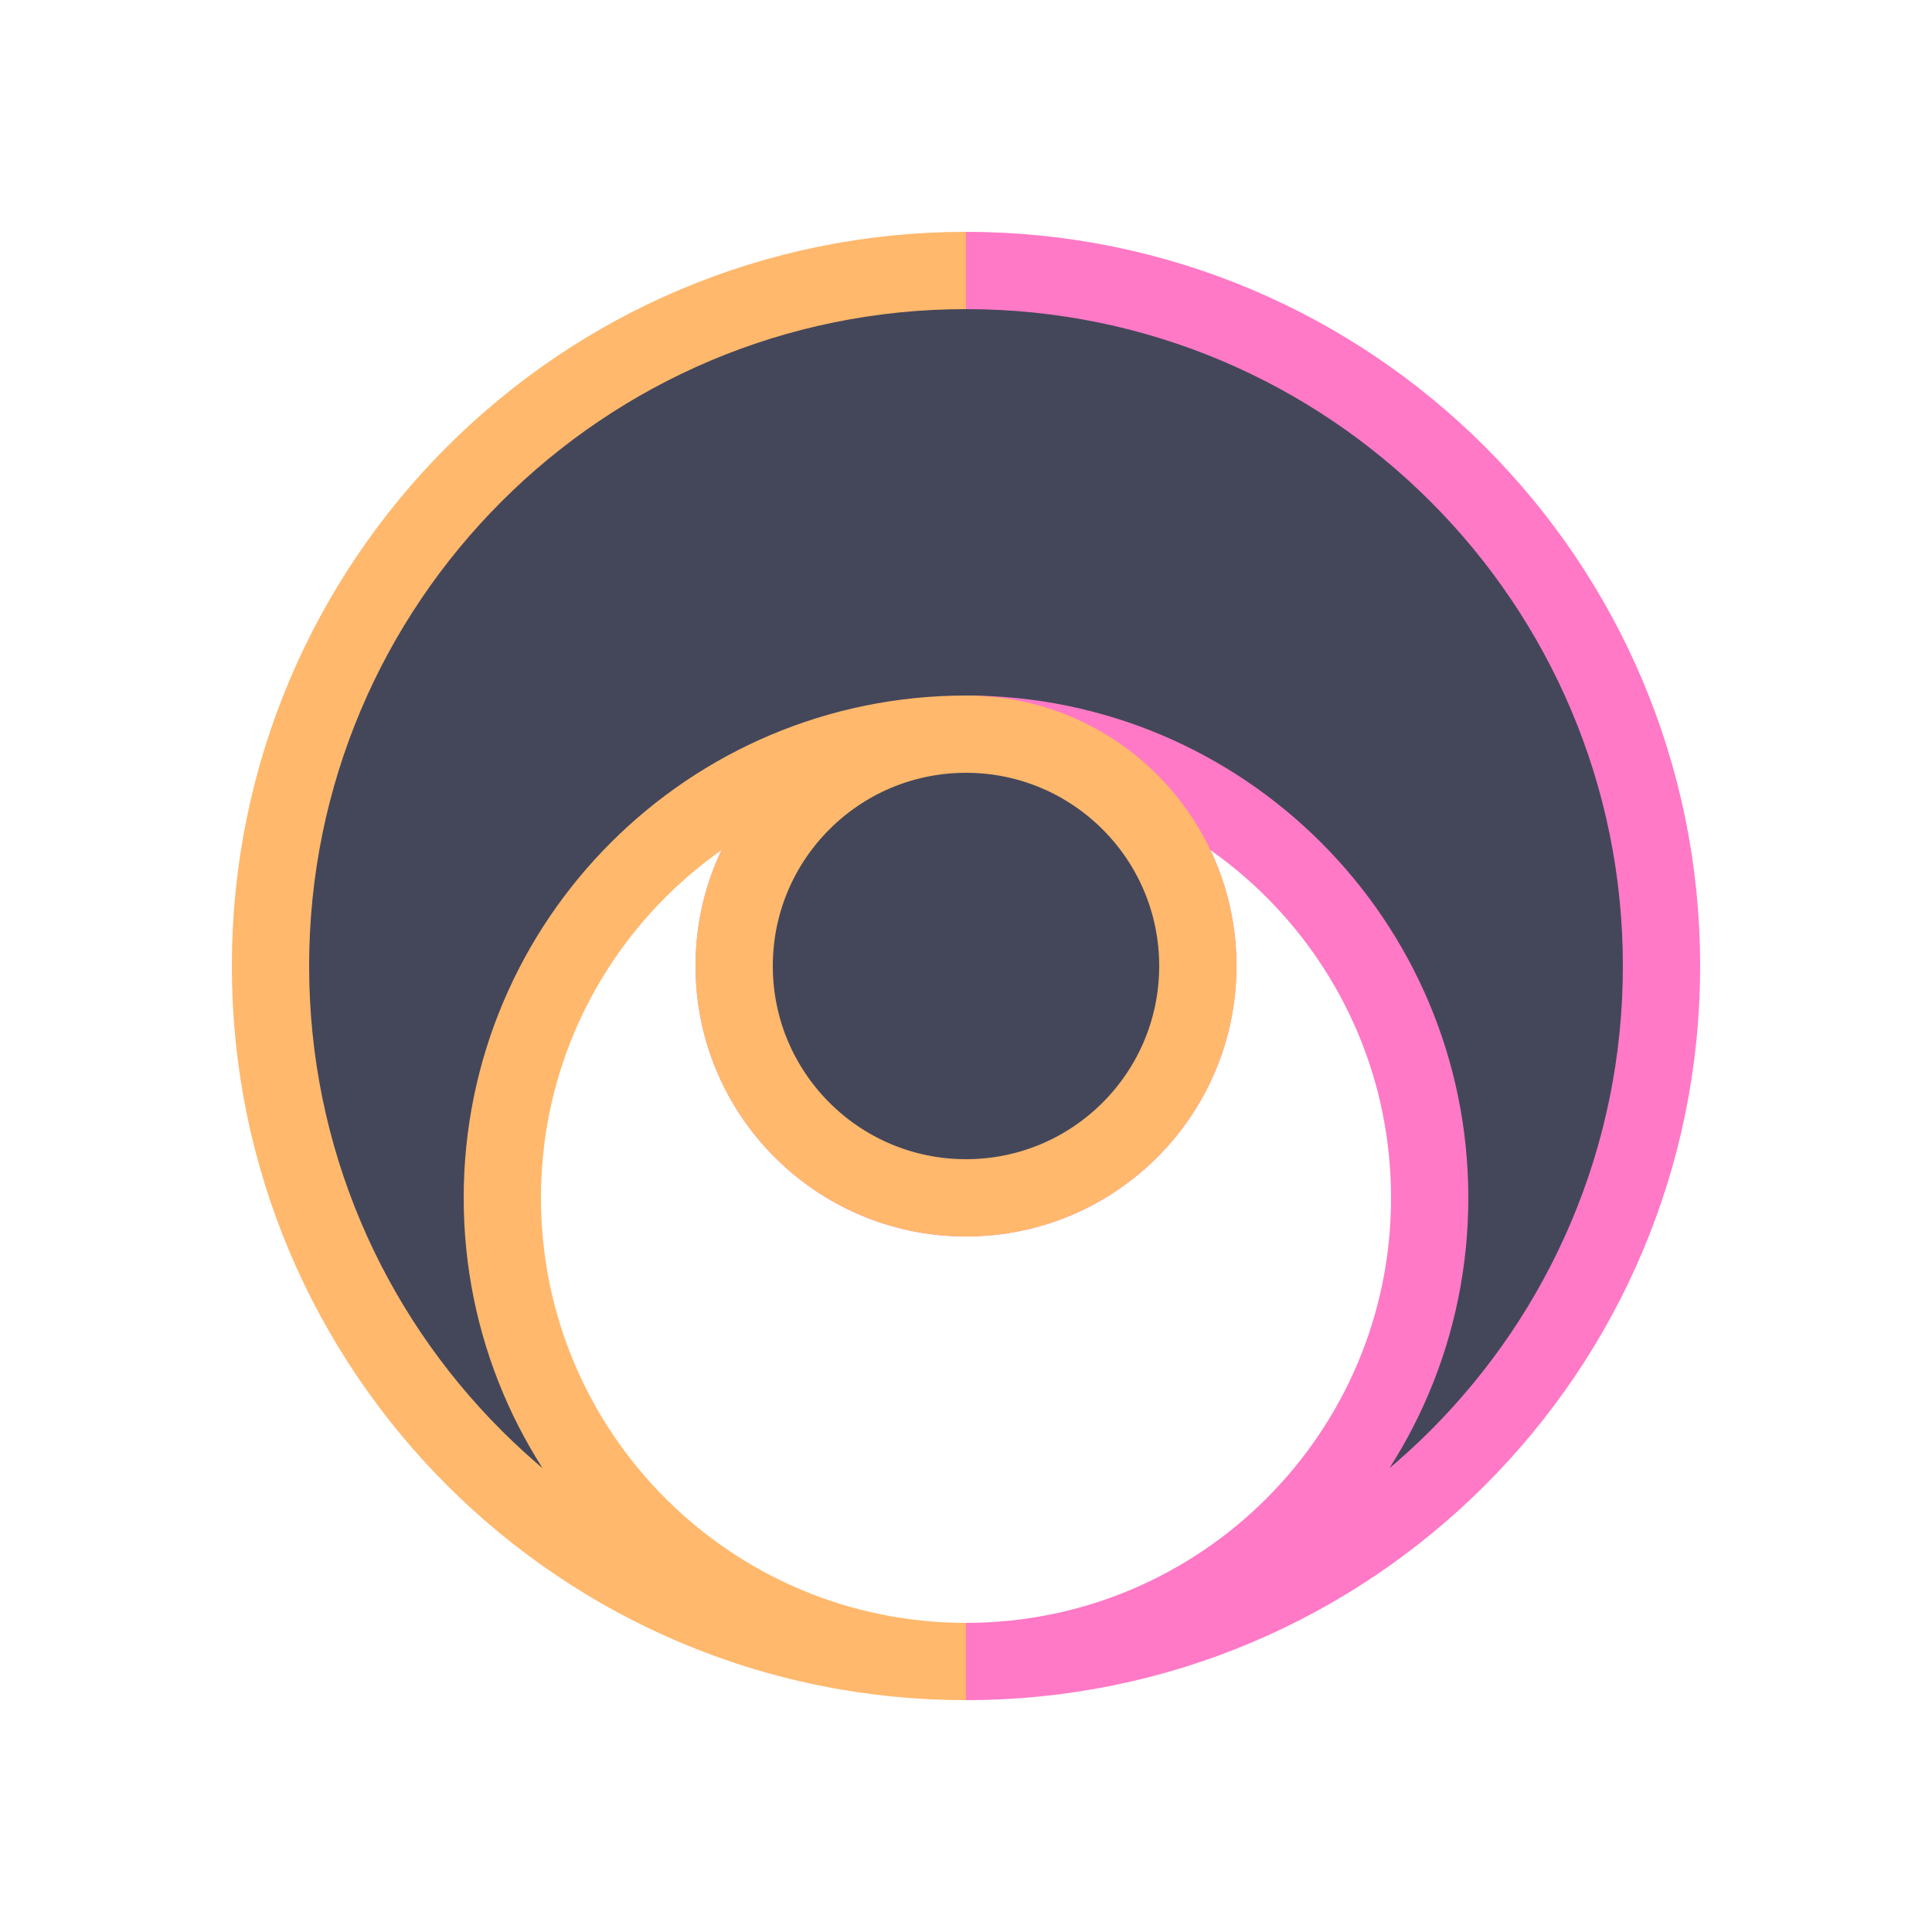
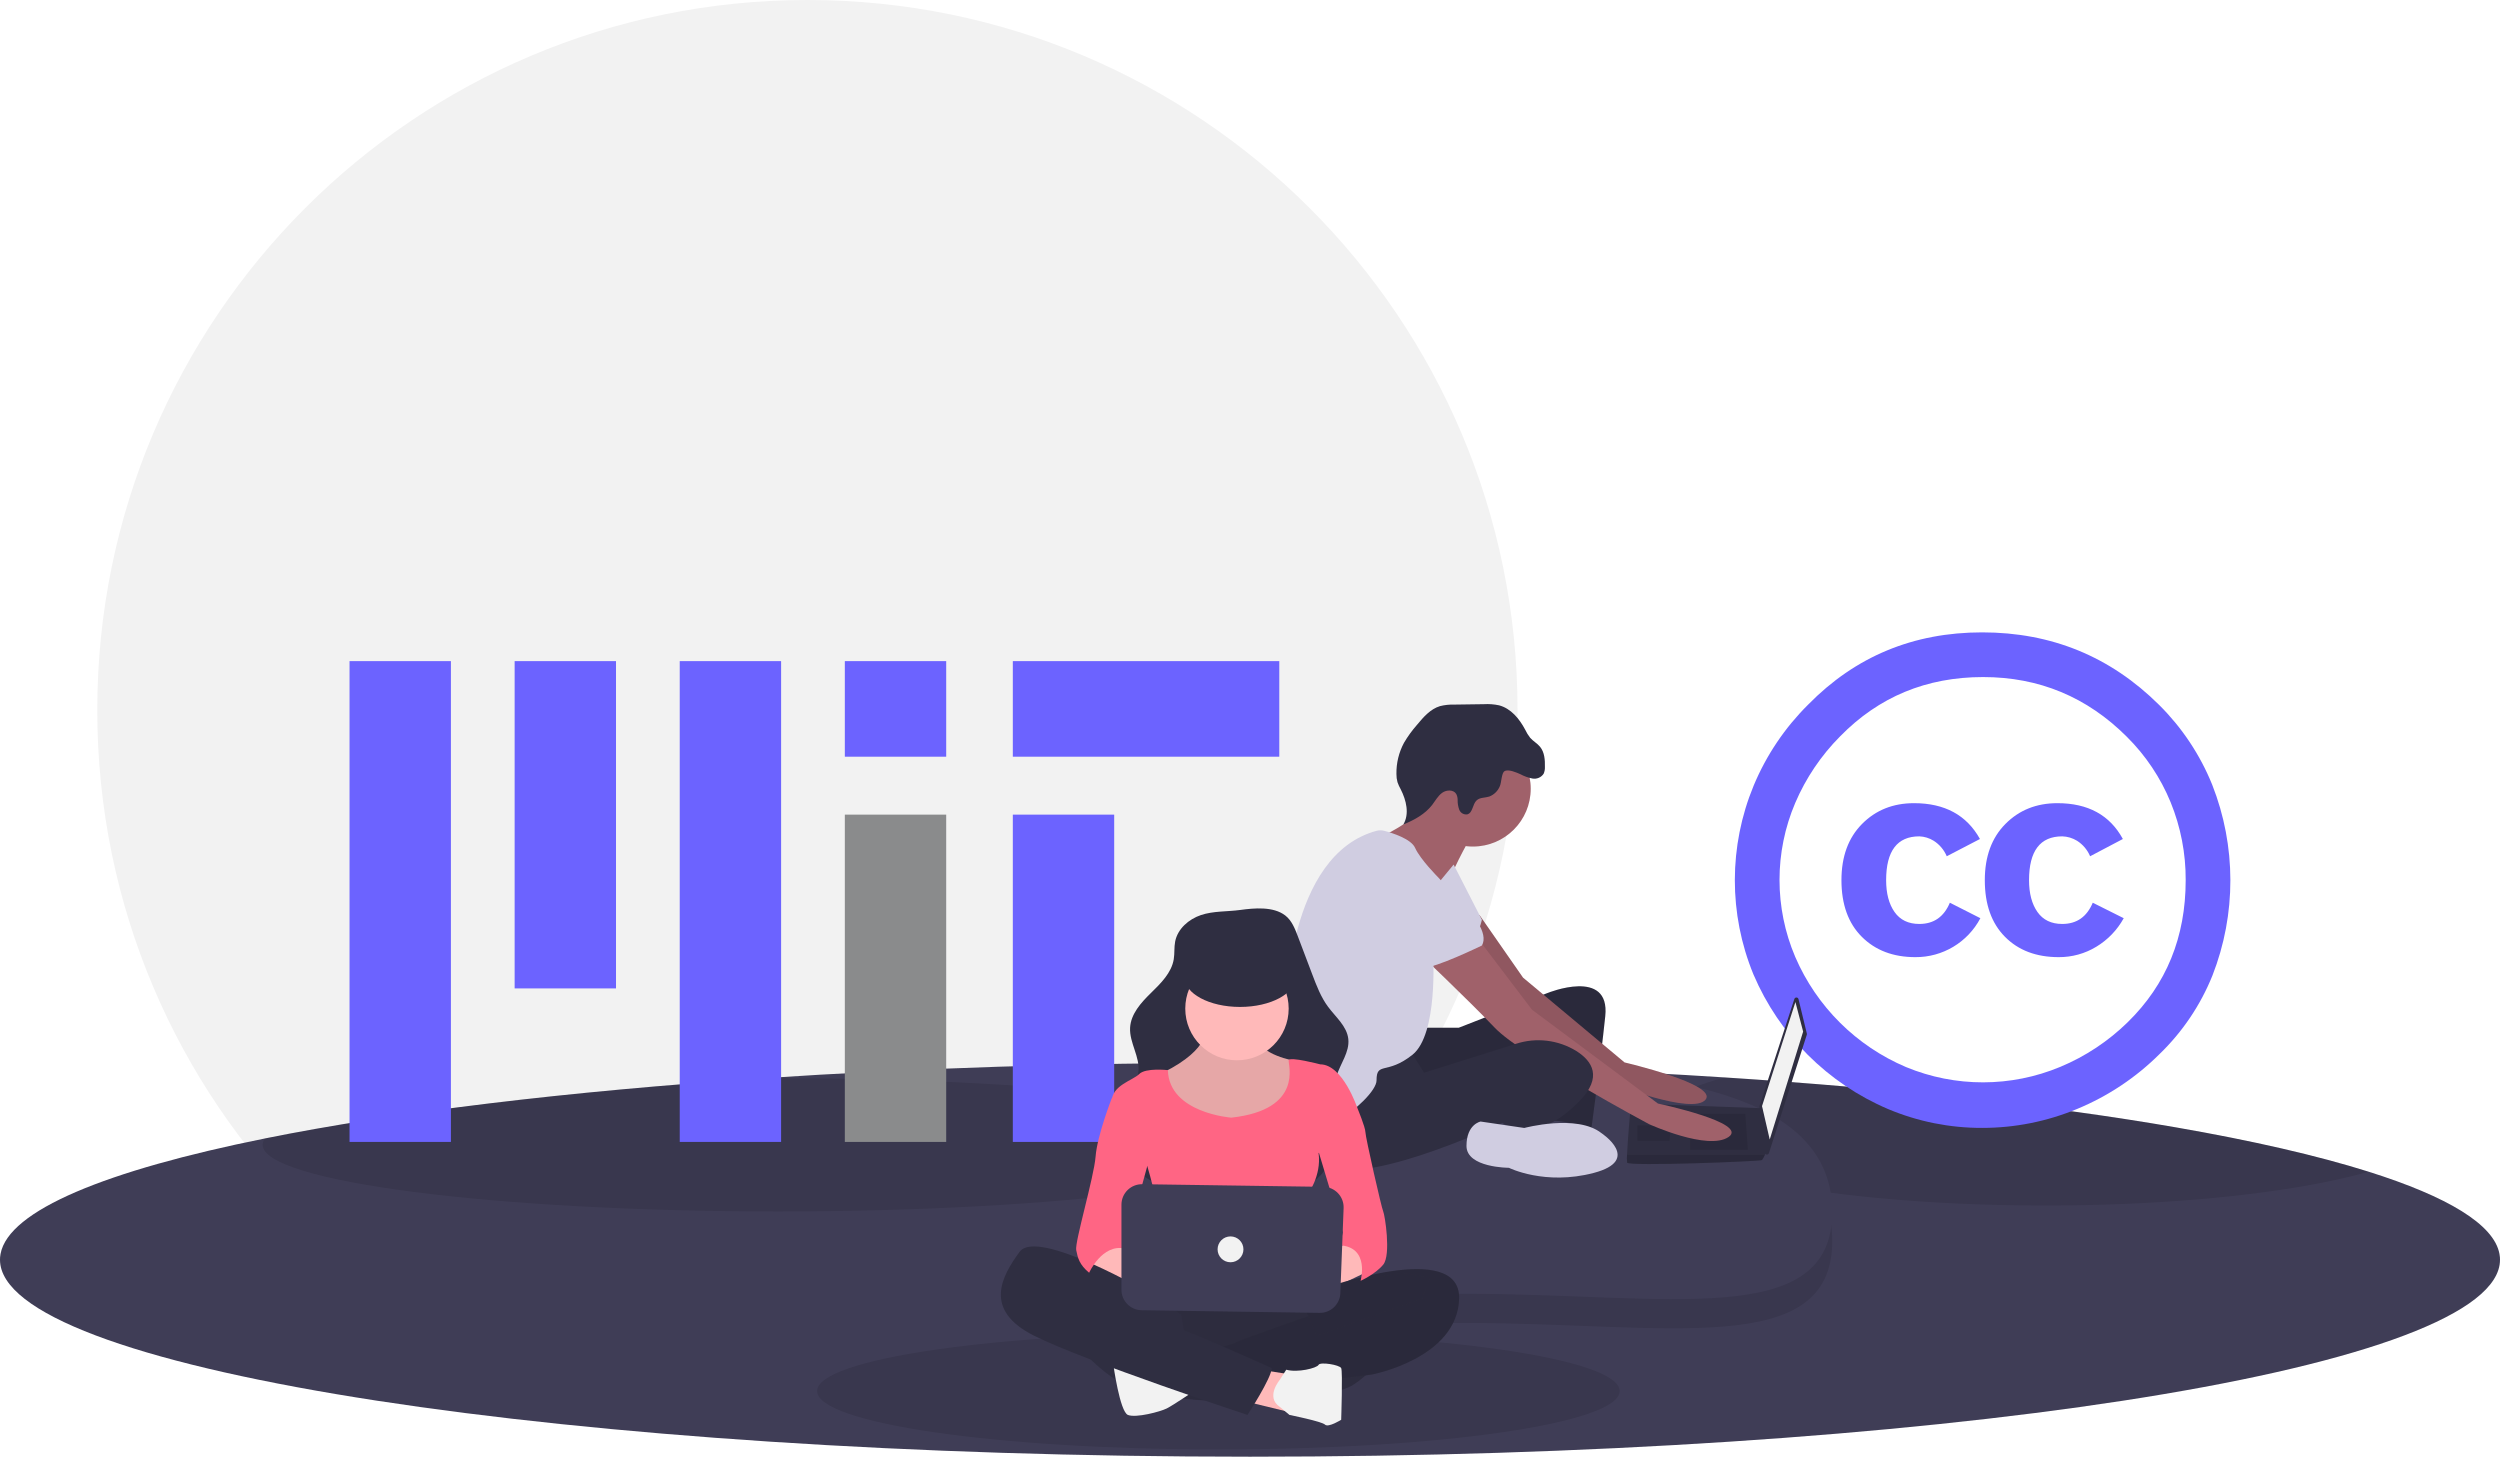
- <svg xmlns="http://www.w3.org/2000/svg" width="200" height="200" viewBox="0 0 100 100" fill="#44475a">
-   <g transform="translate(50,50) scale(0.8)">
-     <path d="M 0 -45 a 45 45 0 0 1 0 90 a 30 30 0 0 0 0 -60 a 15 15 0 0 1 0 30 a 15 15 0 0 1 0 -30" stroke="#ff79c6" stroke-width="5" />
-     <path d="M 0 -45 a 45 45 0 0 0 0 90 a 30 30 0 0 1 0 -60 a 15 15 0 0 0 0 30 a 15 15 0 0 0 0 -30" stroke="#ffb86c" stroke-width="5" />
-   </g>
+ <svg xmlns="http://www.w3.org/2000/svg" width="1028" height="598.997" viewBox="0 0 1028 598.997" role="img" artist="Katerina Limpitsouni" source="https://undraw.co/">
+   <circle cx="332.005" cy="292.004" r="292.004" fill="#f2f2f2" />
+   <path d="M1114,668.499a13.69,13.69,0,0,1-.17,2.12c-7.14,43.76-234.46,78.88-513.83,78.88s-506.69-35.12-513.83-78.88a13.675,13.675,0,0,1-.17-2.12c0-.2,0-.41.02-.61,0-.11.01-.21.01-.32a.489.489,0,0,0,.01-.12c.04-.45.1-.88.18-1.32,3.26-17.89,43.35-34.33,108.74-47.5,53.48-10.77,123.89-19.36,204.93-24.76,61.5-4.1,129.12-6.37,200.11-6.37,57.12,0,112.06,1.47,163.38,4.17h.02q16.11.855,31.74,1.87c71.33,4.62,134.63,11.69,185.63,20.54,31.37,5.45,58.1,11.58,79.19,18.22h.01c32.46,10.23,51.6,21.7,53.81,33.83.08.44.14.87.18,1.32a.487.487,0,0,0,.01.12c0,.11.01.21.01.32C1114,668.089,1114,668.299,1114,668.499Z" transform="translate(-86 -150.5013)" fill="#3f3d56" />
+   <ellipse cx="501" cy="571.997" rx="165" ry="24" opacity="0.1" />
+   <path d="M1059.96,632.299c-5.77,1.65-12.27,3.18-19.4,4.58-29.36,5.78-69.42,9.33-113.53,9.33-49.28,0-93.45-4.43-123.38-11.44-24.84-5.82-39.88-13.39-39.88-21.7,0-7.3,11.64-14.06,31.37-19.53,71.33,4.62,134.63,11.69,185.63,20.54C1012.14,619.529,1038.87,625.659,1059.96,632.299Z" transform="translate(-86 -150.5013)" opacity="0.1" />
+   <path d="M618,621.249c0,15.13-94.92,27.4-212,27.4s-212-12.27-212-27.4a4.372,4.372,0,0,1,.96-2.62c53.48-10.77,123.89-19.36,204.93-24.76q3.045-.015,6.11-.01C523.08,593.859,618,606.119,618,621.249Z" transform="translate(-86 -150.5013)" opacity="0.1" />
+   <rect x="416.472" y="334.975" width="41.685" height="134.584" fill="#6c63ff" />
+   <rect x="279.506" y="271.851" width="41.685" height="197.708" fill="#6c63ff" />
+   <rect x="143.73" y="271.851" width="41.685" height="197.708" fill="#6c63ff" />
+   <rect x="211.618" y="271.851" width="41.685" height="134.584" fill="#6c63ff" />
+   <rect x="347.393" y="271.851" width="41.685" height="39.303" fill="#6c63ff" />
+   <rect x="347.393" y="334.975" width="41.685" height="134.584" fill="#8a8b8c" />
+   <rect x="416.472" y="271.851" width="109.573" height="39.303" fill="#6c63ff" />
+   <path d="M901.062,410.53q42.748,0,72.774,29.839A97.983,97.983,0,0,1,995.668,473.208a107.346,107.346,0,0,1,.096,78.409,93.533,93.533,0,0,1-21.739,32.294,104.704,104.704,0,0,1-33.841,22.561,101.425,101.425,0,0,1-39.114,7.823,99.015,99.015,0,0,1-38.662-7.734A104.845,104.845,0,0,1,807.007,551.165a101.764,101.764,0,0,1,.089-77.594A102.307,102.307,0,0,1,829.565,440.185Q858.674,410.537,901.062,410.53Zm.369,18.377q-34.93,0-58.768,24.379A87.595,87.595,0,0,0,824.197,480.668a80.789,80.789,0,0,0,0,63.311,86.249,86.249,0,0,0,45.577,45.31,82.687,82.687,0,0,0,63.41-.089,87.995,87.995,0,0,0,27.741-18.374q23.831-23.287,23.828-58.405a83.659,83.659,0,0,0-6.186-32.02,81.465,81.465,0,0,0-18.002-26.929Q935.989,428.909,901.431,428.908Zm-1.277,66.591-13.649,7.097a14.006,14.006,0,0,0-5.365-6.368,12.087,12.087,0,0,0-5.916-1.818q-13.64,0-13.646,18.011,0,8.186,3.454,13.095,3.458,4.914,10.192,4.916,8.916,0,12.557-8.733l12.551,6.368a29.99,29.99,0,0,1-26.745,16.012q-13.644,0-22.016-8.37-8.367-8.367-8.367-23.284,0-14.557,8.46-23.105,8.458-8.549,21.38-8.552Q891.97,480.757,900.155,495.498Zm58.765,0-13.465,7.097a13.992,13.992,0,0,0-5.368-6.368,12.373,12.373,0,0,0-6.094-1.818q-13.644,0-13.649,18.011,0,8.186,3.458,13.095,3.453,4.914,10.192,4.916,8.907,0,12.548-8.733l12.735,6.368a31.277,31.277,0,0,1-11.274,11.736,29.398,29.398,0,0,1-15.464,4.276q-13.831,0-22.099-8.37-8.291-8.367-8.284-23.284,0-14.557,8.463-23.105,8.453-8.549,21.373-8.552Q950.912,480.757,958.919,495.498Z" transform="translate(-86 -150.5013)" fill="#6c63ff" />
+   <path d="M839.417,660.837c0,48.737-67.934,33.663-151.113,33.663s-150.104,15.075-150.104-33.663,67.925-59.337,151.104-59.337S839.417,612.099,839.417,660.837Z" transform="translate(-86 -150.5013)" opacity="0.1" />
+   <path d="M839.417,648.837c0,48.737-67.934,33.663-151.113,33.663s-150.104,15.075-150.104-33.663,67.925-59.337,151.104-59.337S839.417,600.099,839.417,648.837Z" transform="translate(-86 -150.5013)" fill="#3f3d56" />
+   <path d="M825.542,561.343l3.434,14.164a.885.885,0,0,1-.017.478l-15.575,48.673a.885.885,0,0,1-1.722-.17l-2.155-18.961a.885.885,0,0,1,.038-.374l14.297-43.876A.885.885,0,0,1,825.542,561.343Z" transform="translate(-86 -150.5013)" fill="#2f2e41" />
+   <polygon points="738.278 412.038 741.449 424.19 727.711 468.572 724.541 454.835 738.278 412.038" fill="#f2f2f2" />
+   <path d="M755.064,628.584c.528,1.585,54.949-.528,55.477-1.057a11.469,11.469,0,0,0,1.162-2.113c.497-1.057.951-2.113.951-2.113l-2.113-17.108L756.649,604.279s-1.347,14.498-1.622,21.134A15.853,15.853,0,0,0,755.064,628.584Z" transform="translate(-86 -150.5013)" fill="#2f2e41" />
+   <polygon points="717.673 458.005 718.729 472.799 694.953 472.799 694.953 458.005 717.673 458.005" opacity="0.1" />
+   <polygon points="687.028 462.76 687.17 462.732 686.5 469.1 673.291 469.1 673.291 462.76 687.028 462.76" opacity="0.1" />
+   <path d="M755.064,628.584c.528,1.585,54.949-.528,55.477-1.057a11.469,11.469,0,0,0,1.162-2.113H755.027A15.853,15.853,0,0,0,755.064,628.584Z" transform="translate(-86 -150.5013)" opacity="0.1" />
+   <path d="M671.055,573.106h14.794l36.457-14.266s25.889-10.567,23.776,9.51S740.27,615.375,740.27,615.375s-11.624-5.284-17.964-3.698-2.113-32.23-2.113-32.23-51.779,24.833-56.534,21.663-5.812-25.361-5.812-25.361Z" transform="translate(-86 -150.5013)" fill="#2f2e41" />
+   <path d="M671.055,573.106h14.794l36.457-14.266s25.889-10.567,23.776,9.51S740.27,615.375,740.27,615.375s-11.624-5.284-17.964-3.698-2.113-32.23-2.113-32.23-51.779,24.833-56.534,21.663-5.812-25.361-5.812-25.361Z" transform="translate(-86 -150.5013)" opacity="0.1" />
+   <path d="M694.363,526.777l17.904,25.723,41.74,34.871s38.57,8.982,33.286,15.322-37.513-6.34-37.513-6.34S701.7,561.483,700.115,558.841s-19.021-27.474-19.021-27.474Z" transform="translate(-86 -150.5013)" fill="#a0616a" />
+   <path d="M694.363,526.777l17.904,25.723,41.74,34.871s38.57,8.982,33.286,15.322-37.513-6.34-37.513-6.34S701.7,561.483,700.115,558.841s-19.021-27.474-19.021-27.474Z" transform="translate(-86 -150.5013)" opacity="0.1" />
+   <circle cx="605.661" cy="324.331" r="23.776" fill="#a0616a" />
+   <path d="M690.076,495.967s-7.925,13.737-9.51,21.134-23.776-14.794-23.776-14.794l-2.906-7.661s20.87-9.775,19.285-17.7S690.076,495.967,690.076,495.967Z" transform="translate(-86 -150.5013)" fill="#a0616a" />
+   <path d="M683.736,506.005l11.624,22.719s-2.642,11.095-6.869,12.152-22.191-13.737-22.191-13.737Z" transform="translate(-86 -150.5013)" fill="#d0cde1" />
+   <path d="M694.303,537.178l21.663,28.531,51.779,38.57s37.513,7.925,29.06,13.737-32.758-5.284-32.758-5.284-52.307-28.003-63.403-39.627-31.701-31.173-31.701-31.173Z" transform="translate(-86 -150.5013)" fill="#a0616a" />
+   <path d="M665.244,581.56l6.34,10.039,37.839-11.905a29.751,29.751,0,0,1,24.771,2.989c6.604,4.161,10.831,10.765,1.321,20.54-19.021,19.549-31.701,8.982-31.701,8.982s-63.931,30.116-74.498,15.322-11.095-22.191-11.095-22.191S658.903,579.975,665.244,581.56Z" transform="translate(-86 -150.5013)" fill="#2f2e41" />
+   <path d="M744.497,616.432s16.907,11.095-3.17,16.379-34.871-2.113-34.871-2.113-17.436,0-17.436-8.982,5.812-10.039,5.812-10.039l17.964,2.642S734.458,608.506,744.497,616.432Z" transform="translate(-86 -150.5013)" fill="#d0cde1" />
+   <path d="M711.166,468.851a17.728,17.728,0,0,0,4.982,1.785,4.548,4.548,0,0,0,4.595-1.969,6.181,6.181,0,0,0,.522-2.795c.064-2.901-.146-6.038-1.985-8.283-1.17-1.429-2.878-2.33-4.089-3.724a17.598,17.598,0,0,1-2.067-3.378c-2.356-4.424-5.843-8.676-10.69-9.951a23.183,23.183,0,0,0-6.24-.477l-12.206.172a21.251,21.251,0,0,0-5.872.632c-3.929,1.188-6.789,4.492-9.409,7.651a47.851,47.851,0,0,0-5.396,7.448,26.133,26.133,0,0,0-3.098,12.804,11.98,11.98,0,0,0,.439,3.388,18.801,18.801,0,0,0,1.332,2.925c2.289,4.496,3.648,10.112,1.07,14.449,4.478-1.829,8.909-4.228,11.863-8.058,1.321-1.714,2.358-3.72,4.119-4.977s4.631-1.367,5.761.479a5.163,5.163,0,0,1,.583,2.418,11.084,11.084,0,0,0,.668,4.081,3.058,3.058,0,0,0,3.322,1.896c2.3-.648,2.08-4.179,3.852-5.782,1.346-1.218,3.422-.985,5.15-1.538a7.643,7.643,0,0,0,4.387-4.321c.655-1.468.645-5.31,1.884-6.105C706.194,466.625,709.726,468.21,711.166,468.851Z" transform="translate(-86 -150.5013)" fill="#2f2e41" />
+   <path d="M651.996,492.139a6.271,6.271,0,0,1,3.264.008c3.392.911,10.995,3.321,12.625,6.989,2.113,4.755,9.51,12.152,9.51,12.152s10.039,10.039,7.925,16.907-10.039,14.794-10.039,14.794,2.113,32.758-8.454,41.212-14.794,2.642-14.794,10.567-32.758,32.758-39.098,17.436c0,0,3.17-28.531,2.113-38.57C614.008,563.741,615.533,502.011,651.996,492.139Z" transform="translate(-86 -150.5013)" fill="#d0cde1" />
+   <path d="M668.942,505.477s32.23,23.776,26.418,33.815c0,0-19.549,9.51-23.776,8.982s-20.606-19.021-24.833-20.606S640.411,497.552,668.942,505.477Z" transform="translate(-86 -150.5013)" fill="#d0cde1" />
+   <path d="M579.811,526.783c-5.013,1.693-9.554,5.652-10.58,10.843-.476,2.406-.184,4.907-.585,7.327-.929,5.612-5.334,9.897-9.396,13.878s-8.258,8.606-8.555,14.286c-.325,6.22,4.186,12.047,3.406,18.226-.907,7.179-8.489,11.831-10.364,18.82-1.252,4.667.282,9.694,2.805,13.815,4.809,7.852,13.028,13.183,21.781,16.041s18.075,3.459,27.282,3.556c11.211.117,23.383-.845,31.806-8.244a25.48,25.48,0,0,0,8.459-16.588c.8-8.571-2.777-17.426-.31-25.673,1.553-5.19,5.447-9.93,4.866-15.316-.568-5.266-5.168-8.999-8.323-13.253-2.946-3.972-4.734-8.663-6.486-13.288l-5.995-15.824c-1.178-3.111-2.473-6.382-5.099-8.424-4.917-3.822-12.822-3.071-18.572-2.283C590.619,525.412,584.94,525.051,579.811,526.783Z" transform="translate(-86 -150.5013)" fill="#2f2e41" />
+   <path d="M581.688,572.877s2.657,8.637-17.274,18.602,1.993,20.595,1.993,20.595l23.253,5.315s23.917-3.322,26.575-7.308,7.308-17.274,5.979-19.267a31.061,31.061,0,0,0-3.322-3.986s-15.945-2.657-15.281-9.966S581.688,572.877,581.688,572.877Z" transform="translate(-86 -150.5013)" fill="#ffb9b9" />
+   <path d="M581.688,572.877s2.657,8.637-17.274,18.602,1.993,20.595,1.993,20.595l23.253,5.315s23.917-3.322,26.575-7.308,7.308-17.274,5.979-19.267a31.061,31.061,0,0,0-3.322-3.986s-15.945-2.657-15.281-9.966S581.688,572.877,581.688,572.877Z" transform="translate(-86 -150.5013)" opacity="0.1" />
+   <circle cx="508.643" cy="414.736" r="21.26" fill="#ffb9b9" />
+   <path d="M592.318,610.082s-25.604-1.872-26.089-19.539c0,0-9.122-1.057-11.78,1.601s-11.294,4.651-11.294,11.294,14.616,26.575,14.616,26.575,7.972,26.575,4.651,31.225-3.986,16.609-3.986,16.609,33.218-2.657,38.533,0,26.575,2.657,27.904,0-1.329-35.876-1.329-35.876,5.979-7.972,4.651-17.274L644.139,606.096s-5.979-17.938-15.281-17.938c0,0-12.623-3.322-12.955-1.661S622.215,606.76,592.318,610.082Z" transform="translate(-86 -150.5013)" fill="#ff6584" />
+   <path d="M532.525,668.547s5.979,9.301,21.26,11.294,17.938-3.322,16.609-4.651-17.274-7.308-17.274-7.308l-9.301-7.308Z" transform="translate(-86 -150.5013)" fill="#ffb9b9" />
+   <path d="M641.481,660.574l-17.274,9.966s-22.589-1.329-13.952,5.315,24.582,3.986,24.582,3.986l15.281-7.308Z" transform="translate(-86 -150.5013)" fill="#ffb9b9" />
+   <path d="M555.113,677.848s-15.945,39.198,3.322,45.177,72.416,4.651,84.375-3.322,15.281-18.602,13.287-21.924-15.281-12.623-24.582-13.287S555.113,677.848,555.113,677.848Z" transform="translate(-86 -150.5013)" fill="#2f2e41" />
+   <path d="M555.113,677.848s-15.945,39.198,3.322,45.177,72.416,4.651,84.375-3.322,15.281-18.602,13.287-21.924-15.281-12.623-24.582-13.287S555.113,677.848,555.113,677.848Z" transform="translate(-86 -150.5013)" opacity="0.05" />
+   <path d="M630.378,680.283s56.281-20.373,55.617,4.208-35.876,31.225-35.876,31.225l-10.63,1.329-58.465,1.993s1.993-10.63-2.657-11.959c0,0,15.281-3.986,15.945-4.651s38.533-13.952,41.191-14.616,10.63-5.979,16.609-5.315c0,0,6.644-5.315,13.952-3.986l-20.595,1.329Z" transform="translate(-86 -150.5013)" fill="#2f2e41" />
+   <path d="M630.378,680.283s56.281-20.373,55.617,4.208-35.876,31.225-35.876,31.225l-10.63,1.329-58.465,1.993s1.993-10.63-2.657-11.959c0,0,15.281-3.986,15.945-4.651s38.533-13.952,41.191-14.616,10.63-5.979,16.609-5.315c0,0,6.644-5.315,13.952-3.986l-20.595,1.329Z" transform="translate(-86 -150.5013)" opacity="0.1" />
+   <polygon points="534.434 533.081 541.53 549.271 584.714 533.99 588.036 525.354 576.741 523.36 554.035 527.347 544.187 530.004 534.434 533.081" fill="#2f2e41" />
+   <polygon points="534.434 533.081 541.53 549.271 584.714 533.99 588.036 525.354 576.741 523.36 554.035 527.347 544.187 530.004 534.434 533.081" opacity="0.1" />
+   <path d="M528.538,703.094s12.623,15.945,27.239,19.931,22.589-1.329,22.589-1.329L573.716,703.094l-1.993-11.959L563.086,685.156l-17.274-7.972-20.595-6.644s-8.637-1.329-8.637,0,7.972,21.26,7.972,21.26Z" transform="translate(-86 -150.5013)" fill="#2f2e41" />
+   <path d="M543.819,711.731s2.657,19.267,5.979,20.595,13.287-1.329,15.945-2.657,11.691-7.459,11.691-7.459S545.812,710.402,543.819,711.731Z" transform="translate(-86 -150.5013)" fill="#f2f2f2" />
+   <polygon points="518.277 563.223 530.9 565.216 529.571 580.496 511.964 576.22 518.277 563.223" fill="#ffb9b9" />
+   <path d="M612.186,717.977s-5.916,7.042.063,11.028l3.986,3.322s13.287,2.657,14.616,3.986,6.644-1.993,6.644-1.993.664-19.931,0-21.26-8.637-2.657-9.301-1.329-8.637,3.322-13.287,1.993Z" transform="translate(-86 -150.5013)" fill="#f2f2f2" />
+   <path d="M559.099,682.499s-46.506-27.239-53.814-17.274-15.281,23.917,5.979,34.547,87.697,32.554,87.697,32.554,9.966-15.281,9.966-19.267c0,0-35.212-15.945-41.191-17.274s-29.897-16.609-33.219-17.938-7.972-5.315-7.972-5.315Z" transform="translate(-86 -150.5013)" fill="#2f2e41" />
+   <path d="M545.812,600.117l-2.657,1.993s-5.979,15.281-6.644,23.917-8.637,35.212-7.972,38.533,1.329,5.979,5.315,9.301c0,0,5.315-11.959,14.616-9.966l11.294-41.191Z" transform="translate(-86 -150.5013)" fill="#ff6584" />
+   <path d="M638.824,600.117l5.315,5.979s3.322,7.972,3.322,9.966,6.644,31.225,7.308,32.554,3.322,17.938,0,21.924-9.301,6.644-9.301,6.644,3.986-13.952-8.637-14.616l1.329-5.315-11.959-39.862Z" transform="translate(-86 -150.5013)" fill="#ff6584" />
+   <path d="M547.141,645.858v34.995a8.413,8.413,0,0,0,8.289,8.413l73.185,1.084a8.413,8.413,0,0,0,8.532-8.089l1.346-34.999a8.413,8.413,0,0,0-8.285-8.736l-74.531-1.08A8.413,8.413,0,0,0,547.141,645.858Z" transform="translate(-86 -150.5013)" fill="#3f3d56" />
+   <ellipse cx="509.89" cy="401.732" rx="22.884" ry="12.322" fill="#2f2e41" />
+   <circle cx="505.986" cy="513.727" r="5.315" fill="#f2f2f2" />
</svg>
